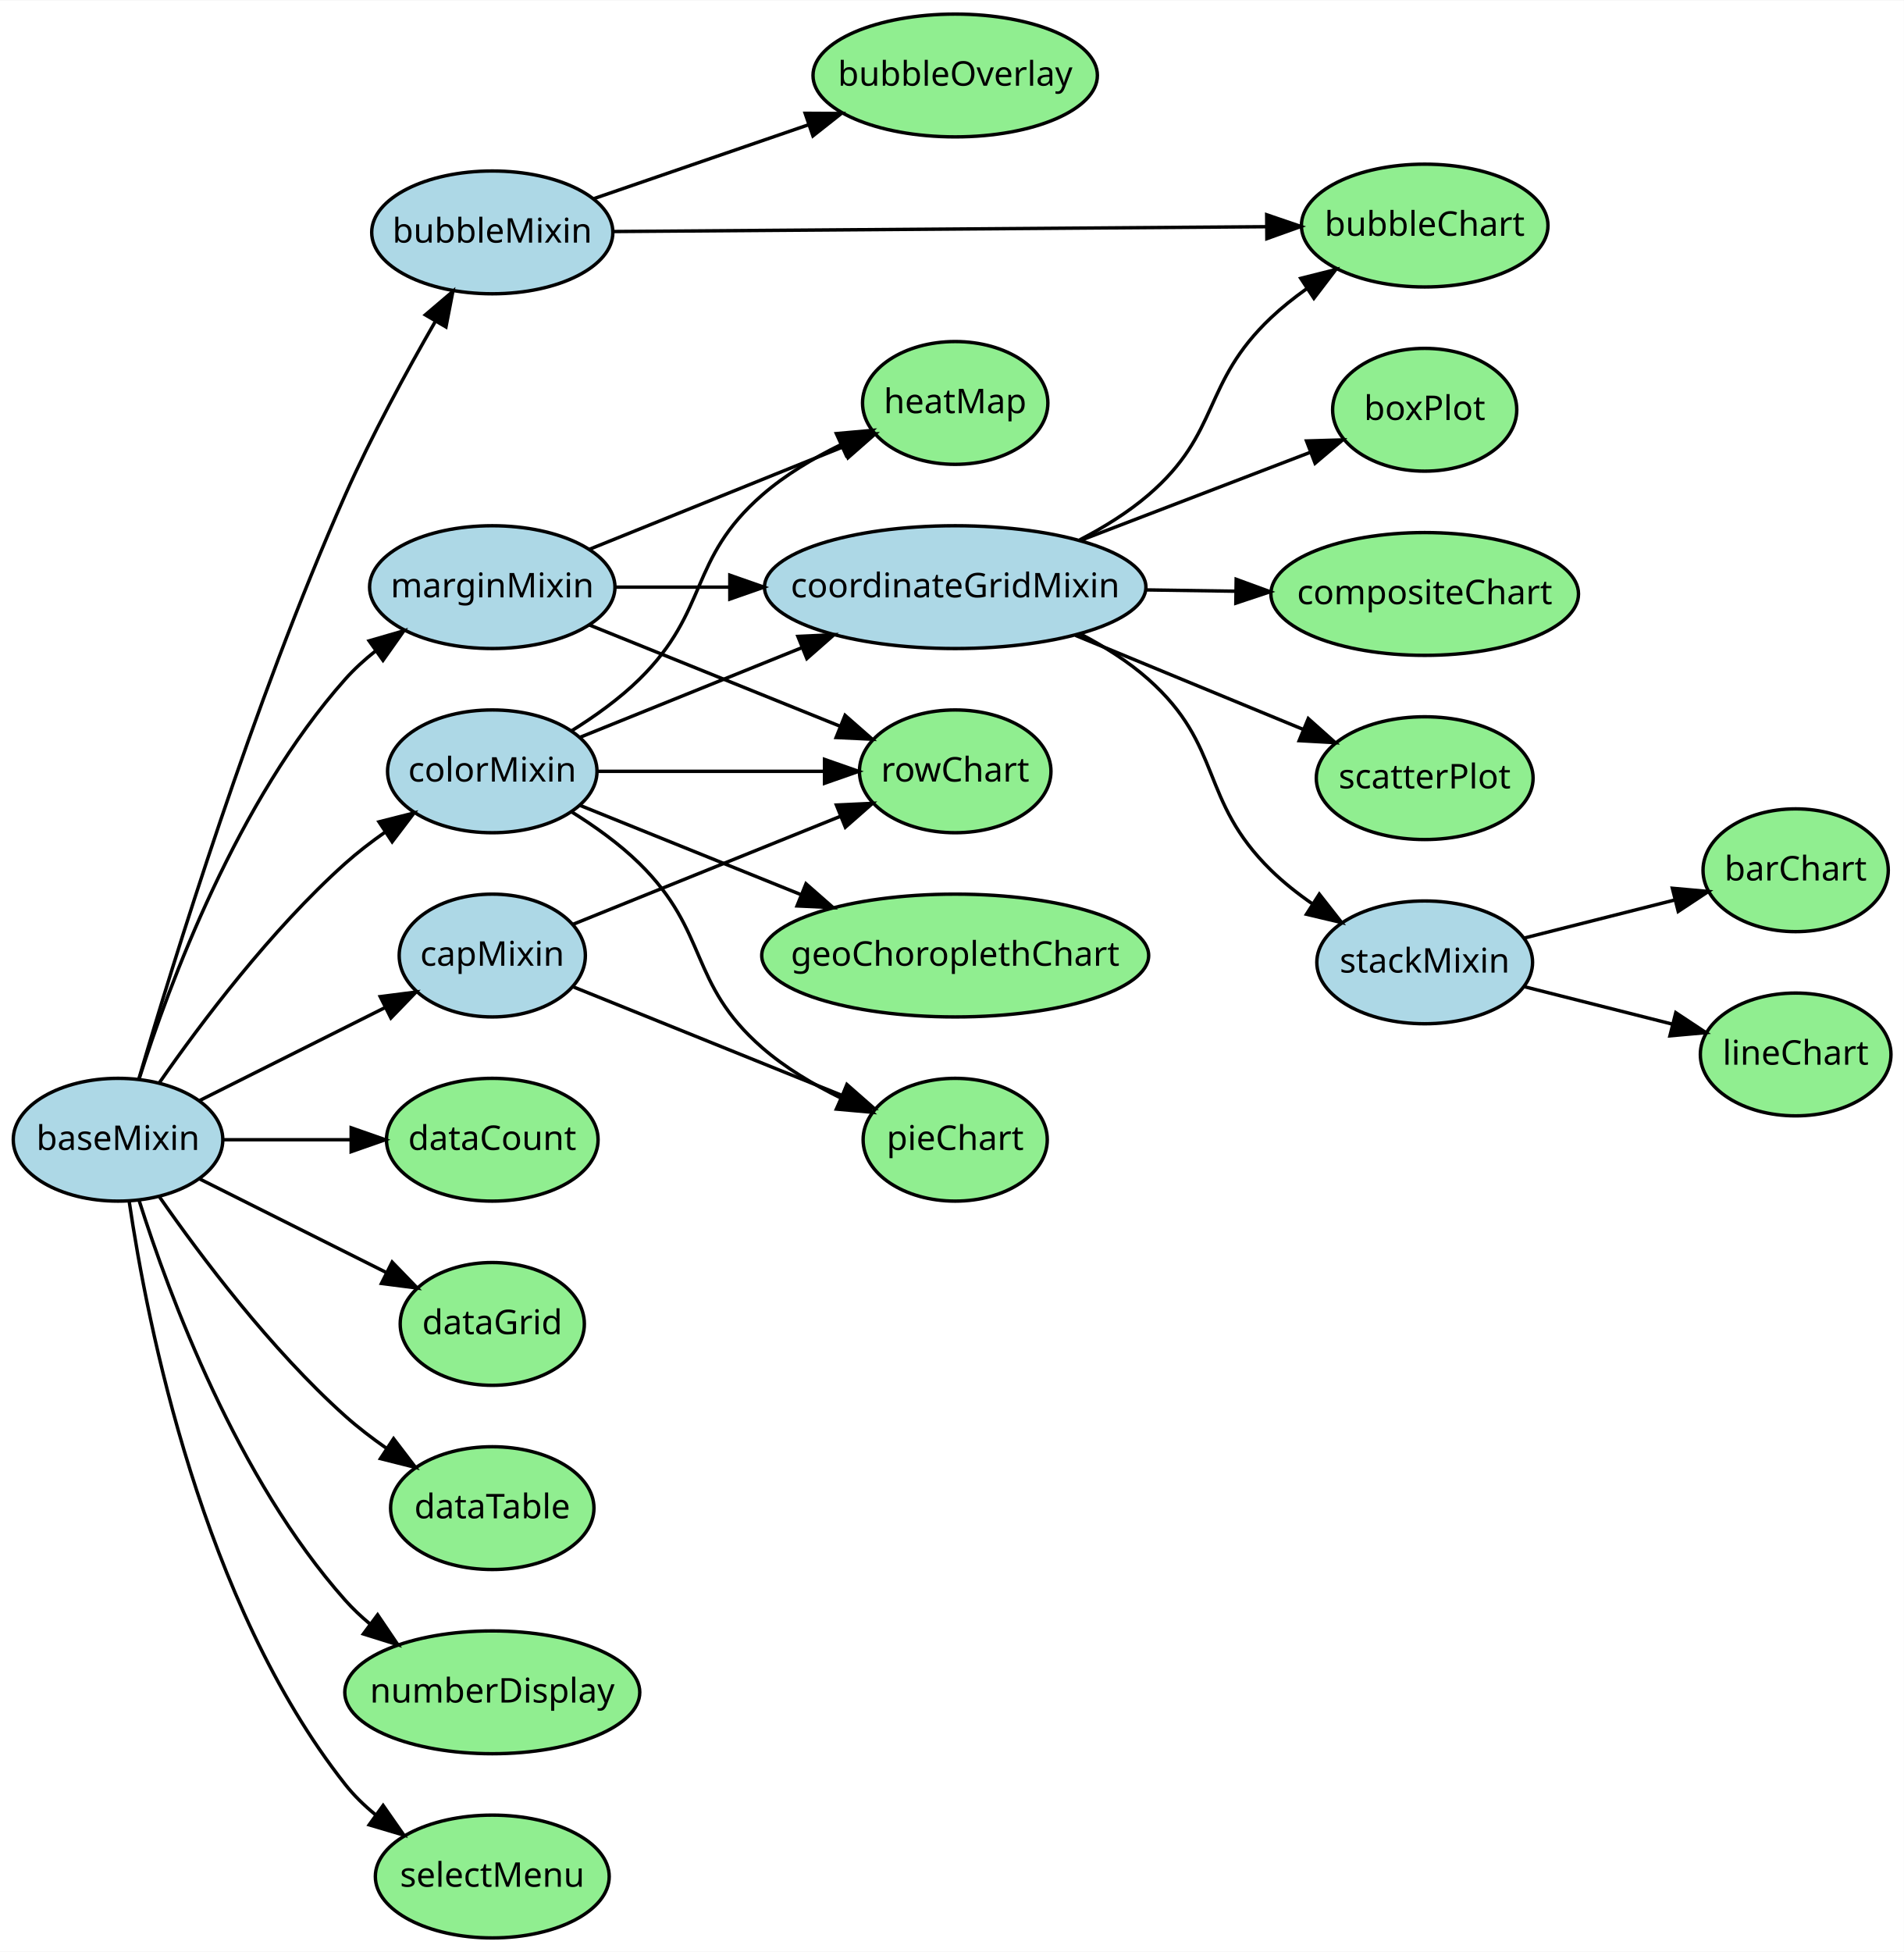
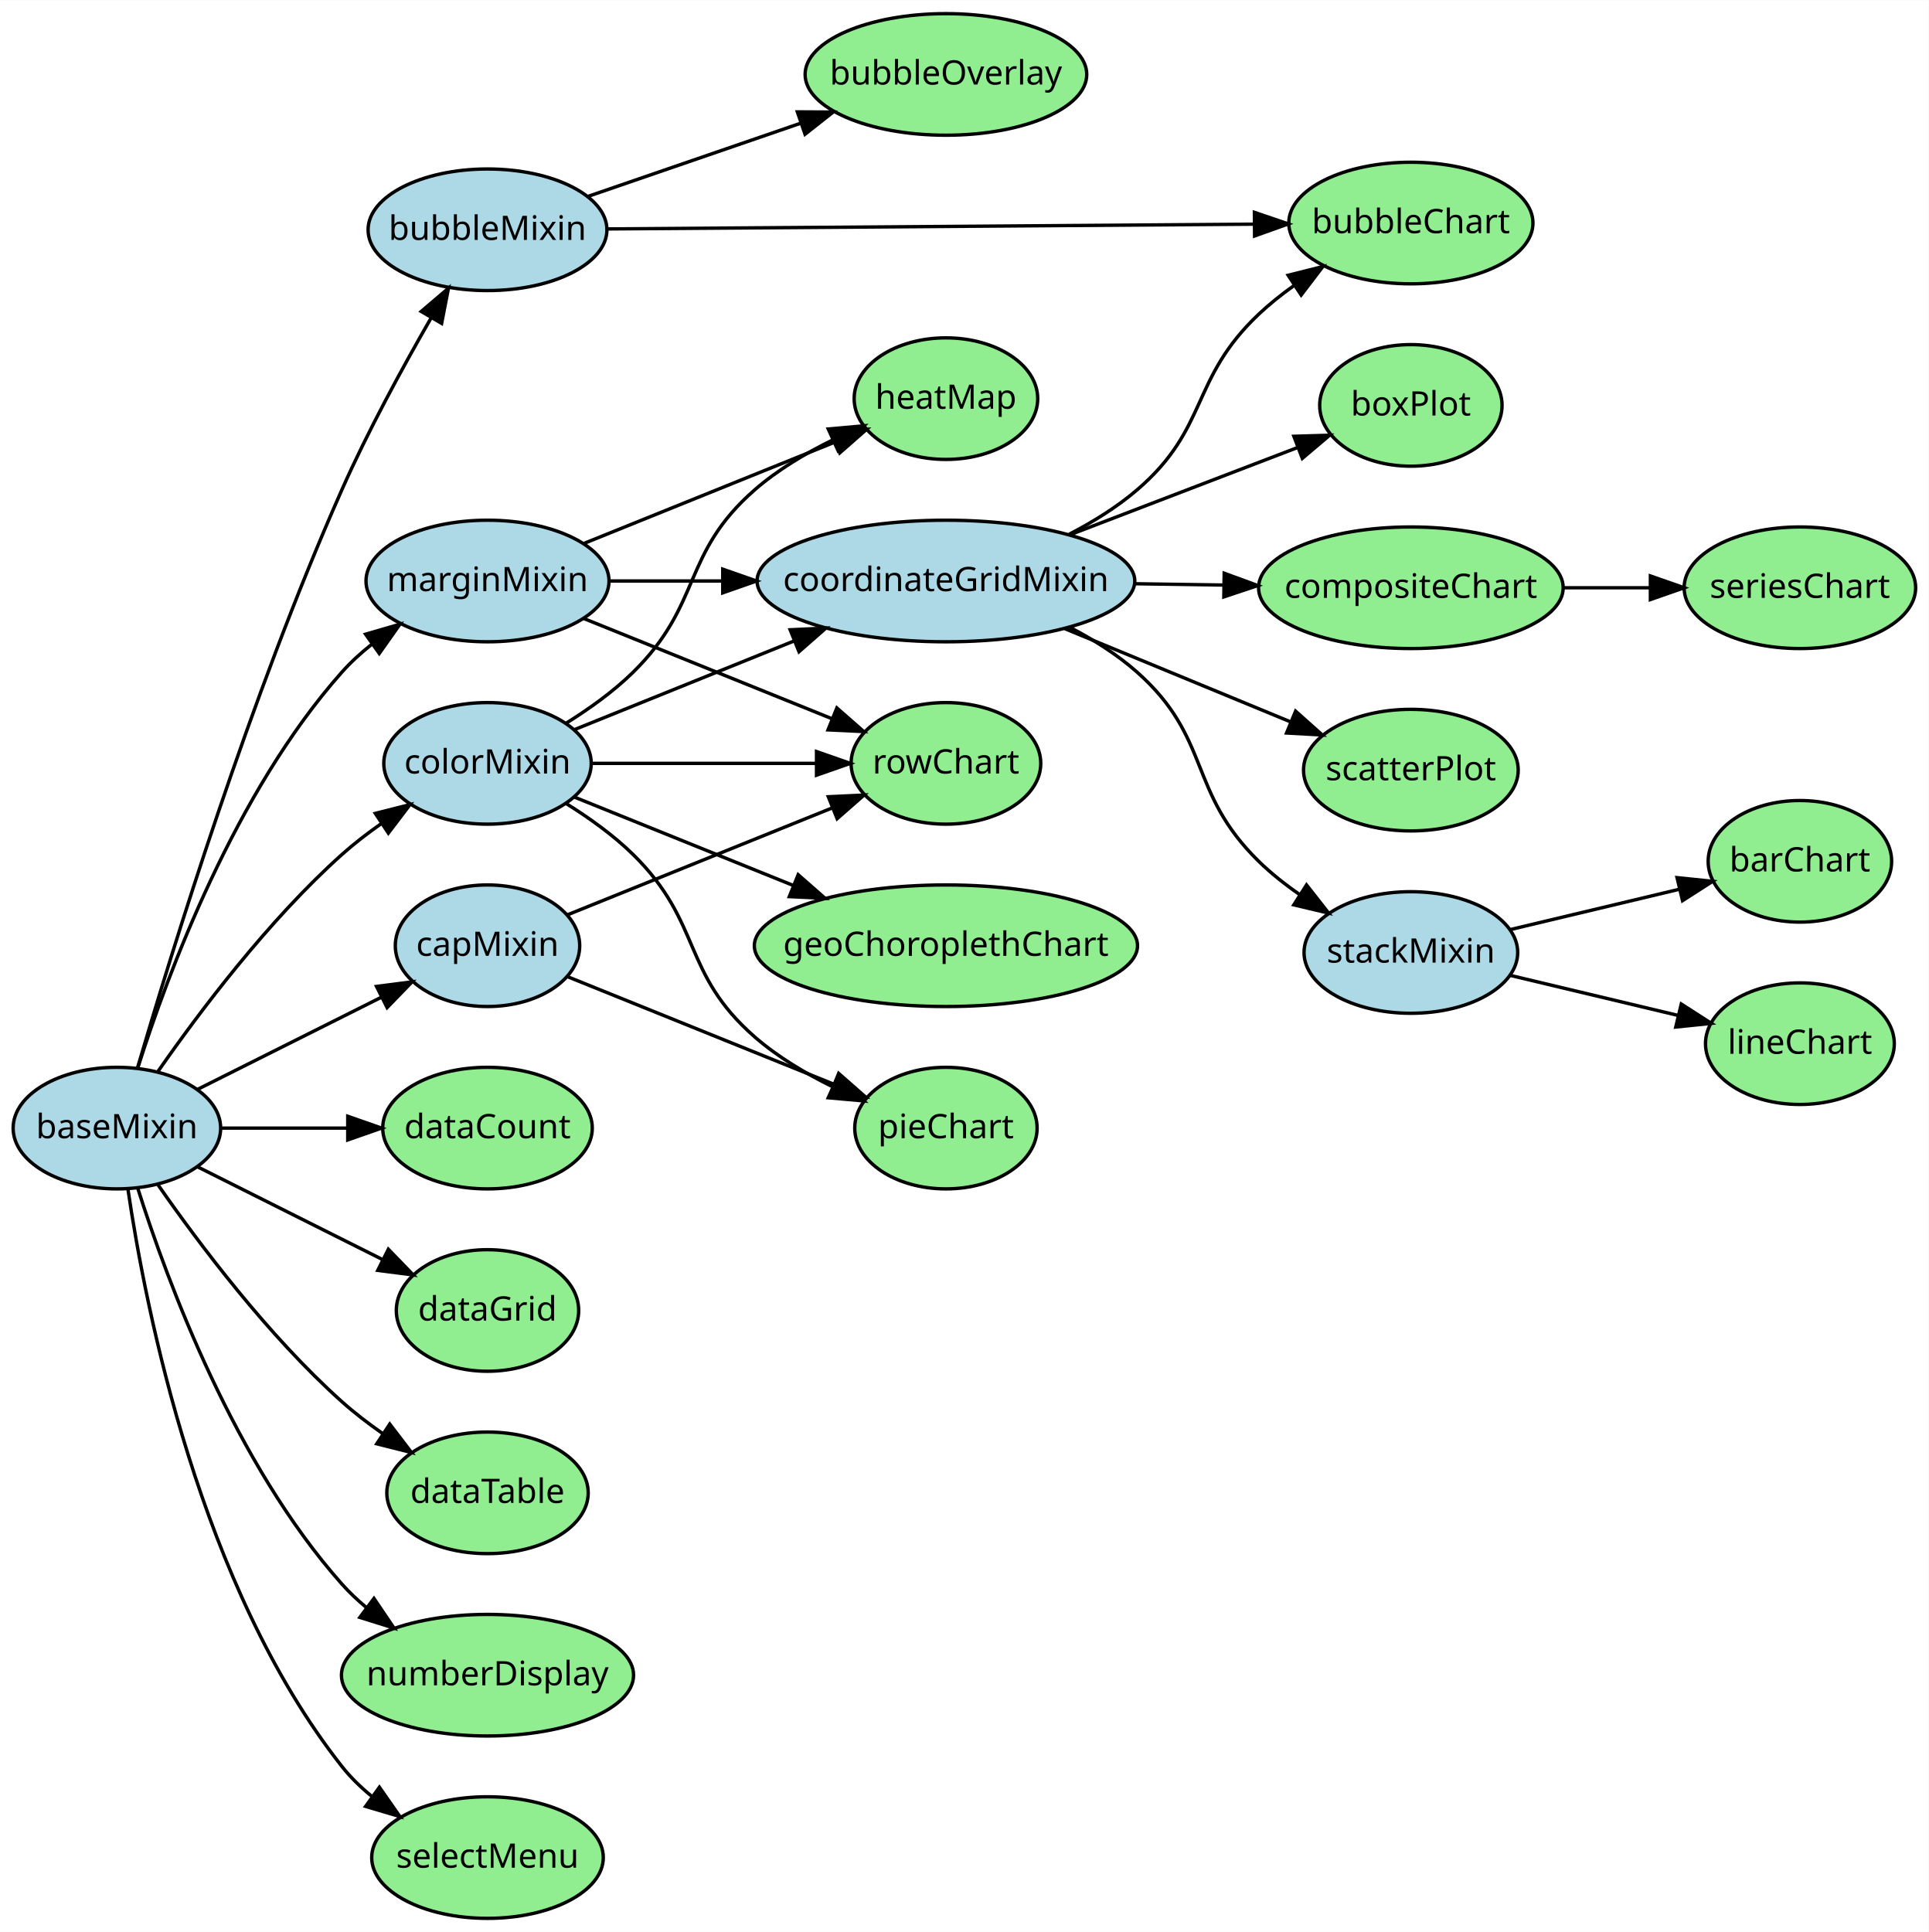
- <svg xmlns="http://www.w3.org/2000/svg" xmlns:xlink="http://www.w3.org/1999/xlink" width="558pt" height="572pt" viewBox="0.00 0.00 558.25 572.00">
+ <svg xmlns="http://www.w3.org/2000/svg" xmlns:xlink="http://www.w3.org/1999/xlink" width="571pt" height="572pt" viewBox="0.00 0.00 571.08 572.00">
  <g id="graph0" class="graph" transform="scale(1 1) rotate(0) translate(4 568)">
-     <polygon fill="white" stroke="none" points="-4,4 -4,-568 554.248,-568 554.248,4 -4,4" />
+     <polygon fill="white" stroke="none" points="-4,4 -4,-568 567.075,-568 567.075,4 -4,4" />
    <g id="node1" class="node">
      <g id="a_node1">
        <a xlink:href="dc.baseMixin.html" xlink:title="baseMixin">
          <ellipse fill="lightblue" stroke="black" cx="30.611" cy="-234" rx="30.722" ry="18" />
          <text text-anchor="middle" x="30.611" y="-231" font-family="sans-serif" font-size="10.00">baseMixin</text>
        </a>
      </g>
    </g>
    <g id="node2" class="node">
      <g id="a_node2">
        <a xlink:href="dc.colorMixin.html" xlink:title="colorMixin">
          <ellipse fill="lightblue" stroke="black" cx="140.346" cy="-342" rx="30.711" ry="18" />
          <text text-anchor="middle" x="140.346" y="-339" font-family="sans-serif" font-size="10.00">colorMixin</text>
        </a>
      </g>
    </g>
-     <g id="edge14" class="edge">
+     <g id="edge15" class="edge">
      <path fill="none" stroke="black" d="M42.816,-250.835C54.904,-268.206 75.375,-295.45 97.222,-315 100.835,-318.233 104.874,-321.34 108.983,-324.222" />
      <polygon fill="black" stroke="black" points="107.128,-327.191 117.399,-329.789 110.99,-321.353 107.128,-327.191" />
    </g>
    <g id="node3" class="node">
      <g id="a_node3">
        <a xlink:href="dc.marginMixin.html" xlink:title="marginMixin">
          <ellipse fill="lightblue" stroke="black" cx="140.346" cy="-396" rx="35.979" ry="18" />
          <text text-anchor="middle" x="140.346" y="-393" font-family="sans-serif" font-size="10.00">marginMixin</text>
        </a>
      </g>
    </g>
-     <g id="edge16" class="edge">
+     <g id="edge17" class="edge">
      <path fill="none" stroke="black" d="M36.845,-251.977C45.627,-279.687 65.541,-333.356 97.222,-369 99.873,-371.983 102.929,-374.764 106.159,-377.321" />
      <polygon fill="black" stroke="black" points="104.24,-380.251 114.416,-383.199 108.299,-374.548 104.24,-380.251" />
    </g>
    <g id="node4" class="node">
      <g id="a_node4">
        <a xlink:href="dc.bubbleMixin.html" xlink:title="bubbleMixin">
          <ellipse fill="lightblue" stroke="black" cx="140.346" cy="-500" rx="35.358" ry="18" />
          <text text-anchor="middle" x="140.346" y="-497" font-family="sans-serif" font-size="10.00">bubbleMixin</text>
        </a>
      </g>
    </g>
    <g id="edge8" class="edge">
      <path fill="none" stroke="black" d="M36.716,-251.835C46.678,-285.811 70.119,-361.878 97.222,-423 104.923,-440.369 115.116,-459.085 123.546,-473.715" />
      <polygon fill="black" stroke="black" points="120.72,-475.816 128.787,-482.684 126.763,-472.285 120.72,-475.816" />
    </g>
    <g id="node7" class="node">
      <g id="a_node7">
        <a xlink:href="dc.capMixin.html" xlink:title="capMixin">
          <ellipse fill="lightblue" stroke="black" cx="140.346" cy="-288" rx="27.3" ry="18" />
          <text text-anchor="middle" x="140.346" y="-285" font-family="sans-serif" font-size="10.00">capMixin</text>
        </a>
      </g>
    </g>
-     <g id="edge22" class="edge">
+     <g id="edge23" class="edge">
      <path fill="none" stroke="black" d="M54.459,-245.452C70.302,-253.393 91.576,-264.056 108.863,-272.721" />
      <polygon fill="black" stroke="black" points="107.489,-275.947 117.997,-277.299 110.625,-269.689 107.489,-275.947" />
    </g>
-     <g id="node13" class="node">
-       <g id="a_node13">
+     <g id="node14" class="node">
+       <g id="a_node14">
        <a xlink:href="dc.dataCount.html" xlink:title="dataCount">
          <ellipse fill="lightgreen" stroke="black" cx="140.346" cy="-234" rx="31.026" ry="18" />
          <text text-anchor="middle" x="140.346" y="-231" font-family="sans-serif" font-size="10.00">dataCount</text>
        </a>
      </g>
    </g>
-     <g id="edge11" class="edge">
+     <g id="edge12" class="edge">
      <path fill="none" stroke="black" d="M61.335,-234C72.916,-234 86.374,-234 98.818,-234" />
      <polygon fill="black" stroke="black" points="98.97,-237.5 108.97,-234 98.97,-230.5 98.97,-237.5" />
    </g>
-     <g id="node14" class="node">
-       <g id="a_node14">
+     <g id="node15" class="node">
+       <g id="a_node15">
        <a xlink:href="dc.dataGrid.html" xlink:title="dataGrid">
          <ellipse fill="lightgreen" stroke="black" cx="140.346" cy="-180" rx="27" ry="18" />
          <text text-anchor="middle" x="140.346" y="-177" font-family="sans-serif" font-size="10.00">dataGrid</text>
        </a>
      </g>
    </g>
-     <g id="edge12" class="edge">
+     <g id="edge13" class="edge">
      <path fill="none" stroke="black" d="M54.459,-222.548C70.406,-214.555 91.856,-203.803 109.204,-195.108" />
      <polygon fill="black" stroke="black" points="110.987,-198.13 118.358,-190.52 107.85,-191.872 110.987,-198.13" />
    </g>
-     <g id="node15" class="node">
-       <g id="a_node15">
+     <g id="node16" class="node">
+       <g id="a_node16">
        <a xlink:href="dc.dataTable.html" xlink:title="dataTable">
          <ellipse fill="lightgreen" stroke="black" cx="140.346" cy="-126" rx="29.817" ry="18" />
          <text text-anchor="middle" x="140.346" y="-123" font-family="sans-serif" font-size="10.00">dataTable</text>
        </a>
      </g>
    </g>
-     <g id="edge13" class="edge">
+     <g id="edge14" class="edge">
      <path fill="none" stroke="black" d="M42.816,-217.165C54.904,-199.794 75.375,-172.55 97.222,-153 100.911,-149.698 105.046,-146.528 109.245,-143.595" />
      <polygon fill="black" stroke="black" points="111.406,-146.363 117.833,-137.94 107.556,-140.517 111.406,-146.363" />
    </g>
-     <g id="node19" class="node">
-       <g id="a_node19">
+     <g id="node20" class="node">
+       <g id="a_node20">
        <a xlink:href="dc.numberDisplay.html" xlink:title="numberDisplay">
          <ellipse fill="lightgreen" stroke="black" cx="140.346" cy="-72" rx="43.25" ry="18" />
          <text text-anchor="middle" x="140.346" y="-69" font-family="sans-serif" font-size="10.00">numberDisplay</text>
        </a>
      </g>
    </g>
-     <g id="edge20" class="edge">
+     <g id="edge21" class="edge">
      <path fill="none" stroke="black" d="M36.845,-216.023C45.627,-188.313 65.541,-134.644 97.222,-99 99.415,-96.533 101.885,-94.203 104.501,-92.025" />
      <polygon fill="black" stroke="black" points="106.725,-94.732 112.66,-85.955 102.548,-89.116 106.725,-94.732" />
    </g>
-     <g id="node23" class="node">
-       <g id="a_node23">
+     <g id="node24" class="node">
+       <g id="a_node24">
        <a xlink:href="dc.selectMenu.html" xlink:title="selectMenu">
          <ellipse fill="lightgreen" stroke="black" cx="140.346" cy="-18" rx="34.287" ry="18" />
          <text text-anchor="middle" x="140.346" y="-15" font-family="sans-serif" font-size="10.00">selectMenu</text>
        </a>
      </g>
    </g>
-     <g id="edge28" class="edge">
+     <g id="edge29" class="edge">
      <path fill="none" stroke="black" d="M33.87,-215.982C39.173,-180.011 55.297,-98.195 97.222,-45 99.751,-41.791 102.772,-38.85 106.02,-36.187" />
      <polygon fill="black" stroke="black" points="108.34,-38.83 114.407,-30.144 104.248,-33.15 108.34,-38.83" />
    </g>
    <g id="node5" class="node">
      <g id="a_node5">
        <a xlink:href="dc.coordinateGridMixin.html" xlink:title="coordinateGridMixin">
          <ellipse fill="lightblue" stroke="black" cx="276.085" cy="-396" rx="55.92" ry="18" />
          <text text-anchor="middle" x="276.085" y="-393" font-family="sans-serif" font-size="10.00">coordinateGridMixin</text>
        </a>
      </g>
    </g>
    <g id="edge1" class="edge">
      <path fill="none" stroke="black" d="M166.188,-352.03C184.416,-359.39 209.649,-369.579 231.236,-378.295" />
      <polygon fill="black" stroke="black" points="229.963,-381.555 240.546,-382.054 232.584,-375.064 229.963,-381.555" />
    </g>
-     <g id="node16" class="node">
-       <g id="a_node16">
+     <g id="node17" class="node">
+       <g id="a_node17">
        <a xlink:href="dc.geoChoroplethChart.html" xlink:title="geoChoroplethChart">
          <ellipse fill="lightgreen" stroke="black" cx="276.085" cy="-288" rx="56.728" ry="18" />
          <text text-anchor="middle" x="276.085" y="-285" font-family="sans-serif" font-size="10.00">geoChoroplethChart</text>
        </a>
      </g>
    </g>
-     <g id="edge15" class="edge">
+     <g id="edge16" class="edge">
      <path fill="none" stroke="black" d="M166.188,-331.97C184.35,-324.637 209.467,-314.495 231.002,-305.8" />
      <polygon fill="black" stroke="black" points="232.331,-309.038 240.293,-302.048 229.71,-302.547 232.331,-309.038" />
    </g>
-     <g id="node17" class="node">
-       <g id="a_node17">
+     <g id="node18" class="node">
+       <g id="a_node18">
        <a xlink:href="dc.heatMap.html" xlink:title="heatMap">
          <ellipse fill="lightgreen" stroke="black" cx="276.085" cy="-450" rx="27.174" ry="18" />
          <text text-anchor="middle" x="276.085" y="-447" font-family="sans-serif" font-size="10.00">heatMap</text>
        </a>
      </g>
    </g>
-     <g id="edge18" class="edge">
+     <g id="edge19" class="edge">
      <path fill="none" stroke="black" d="M163.605,-353.879C170.419,-358.118 177.646,-363.278 183.471,-369 204.05,-389.212 197.736,-404.037 219.471,-423 226.214,-428.883 234.464,-433.798 242.524,-437.751" />
      <polygon fill="black" stroke="black" points="241.243,-441.013 251.797,-441.951 244.131,-434.637 241.243,-441.013" />
    </g>
-     <g id="node20" class="node">
-       <g id="a_node20">
+     <g id="node21" class="node">
+       <g id="a_node21">
        <a xlink:href="dc.pieChart.html" xlink:title="pieChart">
          <ellipse fill="lightgreen" stroke="black" cx="276.085" cy="-234" rx="27" ry="18" />
          <text text-anchor="middle" x="276.085" y="-231" font-family="sans-serif" font-size="10.00">pieChart</text>
        </a>
      </g>
    </g>
-     <g id="edge21" class="edge">
+     <g id="edge22" class="edge">
      <path fill="none" stroke="black" d="M163.605,-330.121C170.419,-325.882 177.646,-320.722 183.471,-315 204.05,-294.788 197.736,-279.963 219.471,-261 226.214,-255.117 234.464,-250.202 242.524,-246.249" />
      <polygon fill="black" stroke="black" points="244.131,-249.363 251.797,-242.049 241.243,-242.987 244.131,-249.363" />
    </g>
-     <g id="node21" class="node">
-       <g id="a_node21">
+     <g id="node22" class="node">
+       <g id="a_node22">
        <a xlink:href="dc.rowChart.html" xlink:title="rowChart">
          <ellipse fill="lightgreen" stroke="black" cx="276.085" cy="-342" rx="28.08" ry="18" />
          <text text-anchor="middle" x="276.085" y="-339" font-family="sans-serif" font-size="10.00">rowChart</text>
        </a>
      </g>
    </g>
-     <g id="edge26" class="edge">
+     <g id="edge27" class="edge">
      <path fill="none" stroke="black" d="M171.027,-342C190.645,-342 216.525,-342 237.567,-342" />
      <polygon fill="black" stroke="black" points="237.764,-345.5 247.764,-342 237.764,-338.5 237.764,-345.5" />
    </g>
    <g id="edge2" class="edge">
      <path fill="none" stroke="black" d="M176.136,-396C186.492,-396 198.193,-396 209.829,-396" />
      <polygon fill="black" stroke="black" points="210.002,-399.5 220.002,-396 210.002,-392.5 210.002,-399.5" />
    </g>
-     <g id="edge17" class="edge">
+     <g id="edge18" class="edge">
      <path fill="none" stroke="black" d="M168.733,-407.058C190.302,-415.767 220.408,-427.923 243.086,-437.079" />
      <polygon fill="black" stroke="black" points="242.03,-440.428 252.613,-440.926 244.651,-433.937 242.03,-440.428" />
    </g>
-     <g id="edge25" class="edge">
+     <g id="edge26" class="edge">
      <path fill="none" stroke="black" d="M168.733,-384.942C190.035,-376.341 219.666,-364.377 242.242,-355.261" />
      <polygon fill="black" stroke="black" points="243.789,-358.411 251.752,-351.422 241.169,-351.92 243.789,-358.411" />
    </g>
    <g id="node10" class="node">
      <g id="a_node10">
        <a xlink:href="dc.bubbleChart.html" xlink:title="bubbleChart">
          <ellipse fill="lightgreen" stroke="black" cx="413.75" cy="-502" rx="36.149" ry="18" />
          <text text-anchor="middle" x="413.75" y="-499" font-family="sans-serif" font-size="10.00">bubbleChart</text>
        </a>
      </g>
    </g>
    <g id="edge7" class="edge">
      <path fill="none" stroke="black" d="M175.996,-500.255C224.628,-500.614 313.207,-501.266 367.144,-501.664" />
      <polygon fill="black" stroke="black" points="367.422,-505.166 377.447,-501.74 367.474,-498.166 367.422,-505.166" />
    </g>
    <g id="node11" class="node">
      <g id="a_node11">
        <a xlink:href="dc.bubbleOverlay.html" xlink:title="bubbleOverlay">
          <ellipse fill="lightgreen" stroke="black" cx="276.085" cy="-546" rx="41.696" ry="18" />
          <text text-anchor="middle" x="276.085" y="-543" font-family="sans-serif" font-size="10.00">bubbleOverlay</text>
        </a>
      </g>
    </g>
    <g id="edge9" class="edge">
      <path fill="none" stroke="black" d="M170.037,-509.868C188.373,-516.175 212.47,-524.463 232.958,-531.51" />
      <polygon fill="black" stroke="black" points="232.091,-534.913 242.686,-534.856 234.368,-528.294 232.091,-534.913" />
    </g>
    <g id="node6" class="node">
      <g id="a_node6">
        <a xlink:href="dc.stackMixin.html" xlink:title="stackMixin">
          <ellipse fill="lightblue" stroke="black" cx="413.75" cy="-286" rx="31.633" ry="18" />
          <text text-anchor="middle" x="413.75" y="-283" font-family="sans-serif" font-size="10.00">stackMixin</text>
        </a>
      </g>
    </g>
    <g id="edge3" class="edge">
      <path fill="none" stroke="black" d="M312.727,-382.306C319.798,-378.63 326.839,-374.2 332.7,-369 354.832,-349.363 347.554,-333.696 368.7,-313 372.372,-309.406 376.606,-306.069 380.967,-303.053" />
      <polygon fill="black" stroke="black" points="382.853,-306.001 389.394,-297.667 379.083,-300.103 382.853,-306.001" />
    </g>
    <g id="node9" class="node">
      <g id="a_node9">
        <a xlink:href="dc.boxPlot.html" xlink:title="boxPlot">
          <ellipse fill="lightgreen" stroke="black" cx="413.75" cy="-448" rx="27" ry="18" />
          <text text-anchor="middle" x="413.75" y="-445" font-family="sans-serif" font-size="10.00">boxPlot</text>
        </a>
      </g>
    </g>
    <g id="edge5" class="edge">
      <path fill="none" stroke="black" d="M312.73,-409.662C333.644,-417.679 359.873,-427.732 380.224,-435.533" />
      <polygon fill="black" stroke="black" points="379.103,-438.851 389.693,-439.162 381.608,-432.315 379.103,-438.851" />
    </g>
    <g id="edge6" class="edge">
      <path fill="none" stroke="black" d="M312.592,-409.849C319.672,-413.515 326.751,-417.901 332.7,-423 354.042,-441.293 348.278,-455.685 368.7,-475 371.852,-477.982 375.386,-480.801 379.045,-483.412" />
      <polygon fill="black" stroke="black" points="377.411,-486.527 387.688,-489.107 381.263,-480.682 377.411,-486.527" />
    </g>
    <g id="node12" class="node">
      <g id="a_node12">
        <a xlink:href="dc.compositeChart.html" xlink:title="compositeChart">
          <ellipse fill="lightgreen" stroke="black" cx="413.75" cy="-394" rx="45.1" ry="18" />
          <text text-anchor="middle" x="413.75" y="-391" font-family="sans-serif" font-size="10.00">compositeChart</text>
        </a>
      </g>
    </g>
    <g id="edge10" class="edge">
      <path fill="none" stroke="black" d="M332.265,-395.187C340.818,-395.06 349.65,-394.93 358.189,-394.804" />
      <polygon fill="black" stroke="black" points="358.475,-398.301 368.422,-394.653 358.372,-391.301 358.475,-398.301" />
    </g>
-     <g id="node22" class="node">
-       <g id="a_node22">
+     <g id="node23" class="node">
+       <g id="a_node23">
        <a xlink:href="dc.scatterPlot.html" xlink:title="scatterPlot">
          <ellipse fill="lightgreen" stroke="black" cx="413.75" cy="-340" rx="31.787" ry="18" />
          <text text-anchor="middle" x="413.75" y="-337" font-family="sans-serif" font-size="10.00">scatterPlot</text>
        </a>
      </g>
    </g>
-     <g id="edge27" class="edge">
+     <g id="edge28" class="edge">
      <path fill="none" stroke="black" d="M311.319,-381.869C331.784,-373.421 357.707,-362.721 378.223,-354.252" />
      <polygon fill="black" stroke="black" points="379.613,-357.465 387.521,-350.414 376.942,-350.995 379.613,-357.465" />
    </g>
    <g id="node8" class="node">
      <g id="a_node8">
        <a xlink:href="dc.barChart.html" xlink:title="barChart">
-           <ellipse fill="lightgreen" stroke="black" cx="522.524" cy="-313" rx="27.163" ry="18" />
-           <text text-anchor="middle" x="522.524" y="-310" font-family="sans-serif" font-size="10.00">barChart</text>
+           <ellipse fill="lightgreen" stroke="black" cx="528.938" cy="-313" rx="27.163" ry="18" />
+           <text text-anchor="middle" x="528.938" y="-310" font-family="sans-serif" font-size="10.00">barChart</text>
        </a>
      </g>
    </g>
    <g id="edge4" class="edge">
-       <path fill="none" stroke="black" d="M442.804,-293.094C456.327,-296.514 472.675,-300.647 486.96,-304.26" />
-       <polygon fill="black" stroke="black" points="486.375,-307.722 496.927,-306.78 488.091,-300.935 486.375,-307.722" />
-     </g>
-     <g id="node18" class="node">
-       <g id="a_node18">
+       <path fill="none" stroke="black" d="M443.02,-292.744C458.167,-296.357 476.962,-300.84 493.015,-304.67" />
+       <polygon fill="black" stroke="black" points="492.564,-308.16 503.104,-307.076 494.189,-301.351 492.564,-308.16" />
+     </g>
+     <g id="node19" class="node">
+       <g id="a_node19">
        <a xlink:href="dc.lineChart.html" xlink:title="lineChart">
-           <ellipse fill="lightgreen" stroke="black" cx="522.524" cy="-259" rx="27.95" ry="18" />
-           <text text-anchor="middle" x="522.524" y="-256" font-family="sans-serif" font-size="10.00">lineChart</text>
-         </a>
-       </g>
-     </g>
-     <g id="edge19" class="edge">
-       <path fill="none" stroke="black" d="M442.804,-278.906C456.128,-275.537 472.194,-271.474 486.328,-267.9" />
-       <polygon fill="black" stroke="black" points="487.375,-271.246 496.212,-265.401 485.659,-264.459 487.375,-271.246" />
-     </g>
-     <g id="edge23" class="edge">
+           <ellipse fill="lightgreen" stroke="black" cx="528.938" cy="-259" rx="27.95" ry="18" />
+           <text text-anchor="middle" x="528.938" y="-256" font-family="sans-serif" font-size="10.00">lineChart</text>
+         </a>
+       </g>
+     </g>
+     <g id="edge20" class="edge">
+       <path fill="none" stroke="black" d="M443.02,-279.256C458.06,-275.669 476.695,-271.223 492.673,-267.412" />
+       <polygon fill="black" stroke="black" points="493.81,-270.739 502.725,-265.014 492.186,-263.93 493.81,-270.739" />
+     </g>
+     <g id="edge24" class="edge">
      <path fill="none" stroke="black" d="M164.033,-278.84C185.648,-270.112 218.411,-256.883 242.755,-247.054" />
      <polygon fill="black" stroke="black" points="244.325,-250.195 252.287,-243.205 241.704,-243.704 244.325,-250.195" />
    </g>
-     <g id="edge24" class="edge">
+     <g id="edge25" class="edge">
      <path fill="none" stroke="black" d="M164.033,-297.16C185.517,-305.835 218.014,-318.956 242.312,-328.767" />
      <polygon fill="black" stroke="black" points="241.255,-332.115 251.838,-332.613 243.875,-325.624 241.255,-332.115" />
    </g>
+     <g id="node13" class="node">
+       <g id="a_node13">
+         <a xlink:href="dc.seriesChart.html" xlink:title="seriesChart">
+           <ellipse fill="lightgreen" stroke="black" cx="528.938" cy="-394" rx="34.276" ry="18" />
+           <text text-anchor="middle" x="528.938" y="-391" font-family="sans-serif" font-size="10.00">seriesChart</text>
+         </a>
+       </g>
+     </g>
+     <g id="edge11" class="edge">
+       <path fill="none" stroke="black" d="M458.835,-394C467.308,-394 476.175,-394 484.623,-394" />
+       <polygon fill="black" stroke="black" points="484.666,-397.5 494.666,-394 484.666,-390.5 484.666,-397.5" />
+     </g>
  </g>
</svg>
